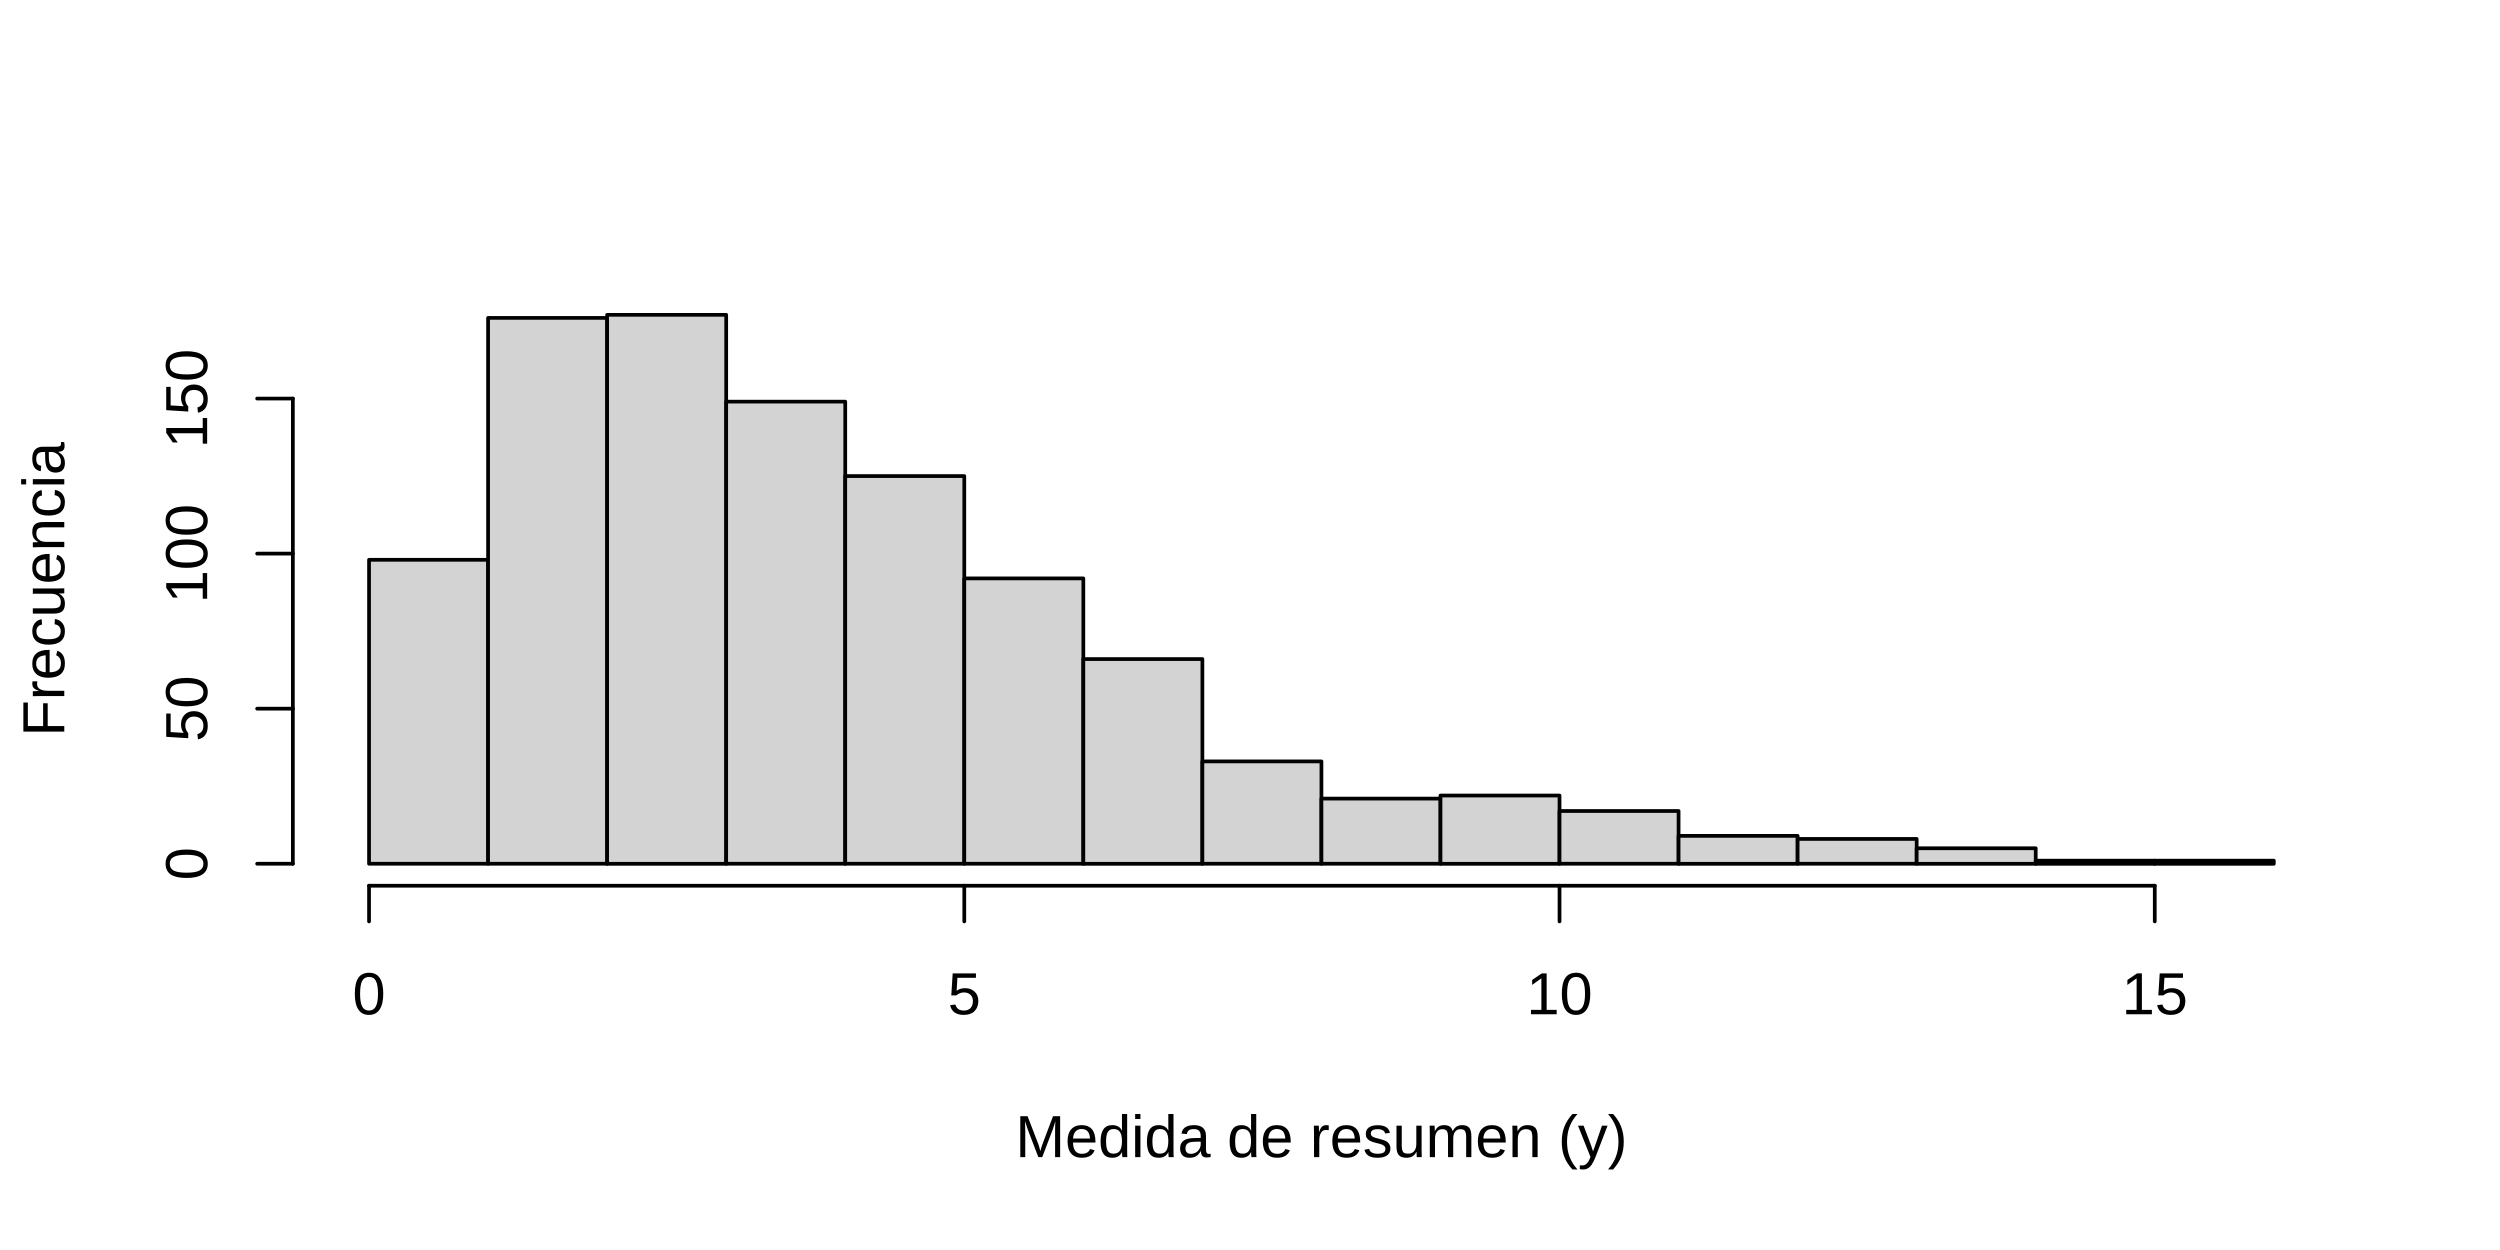
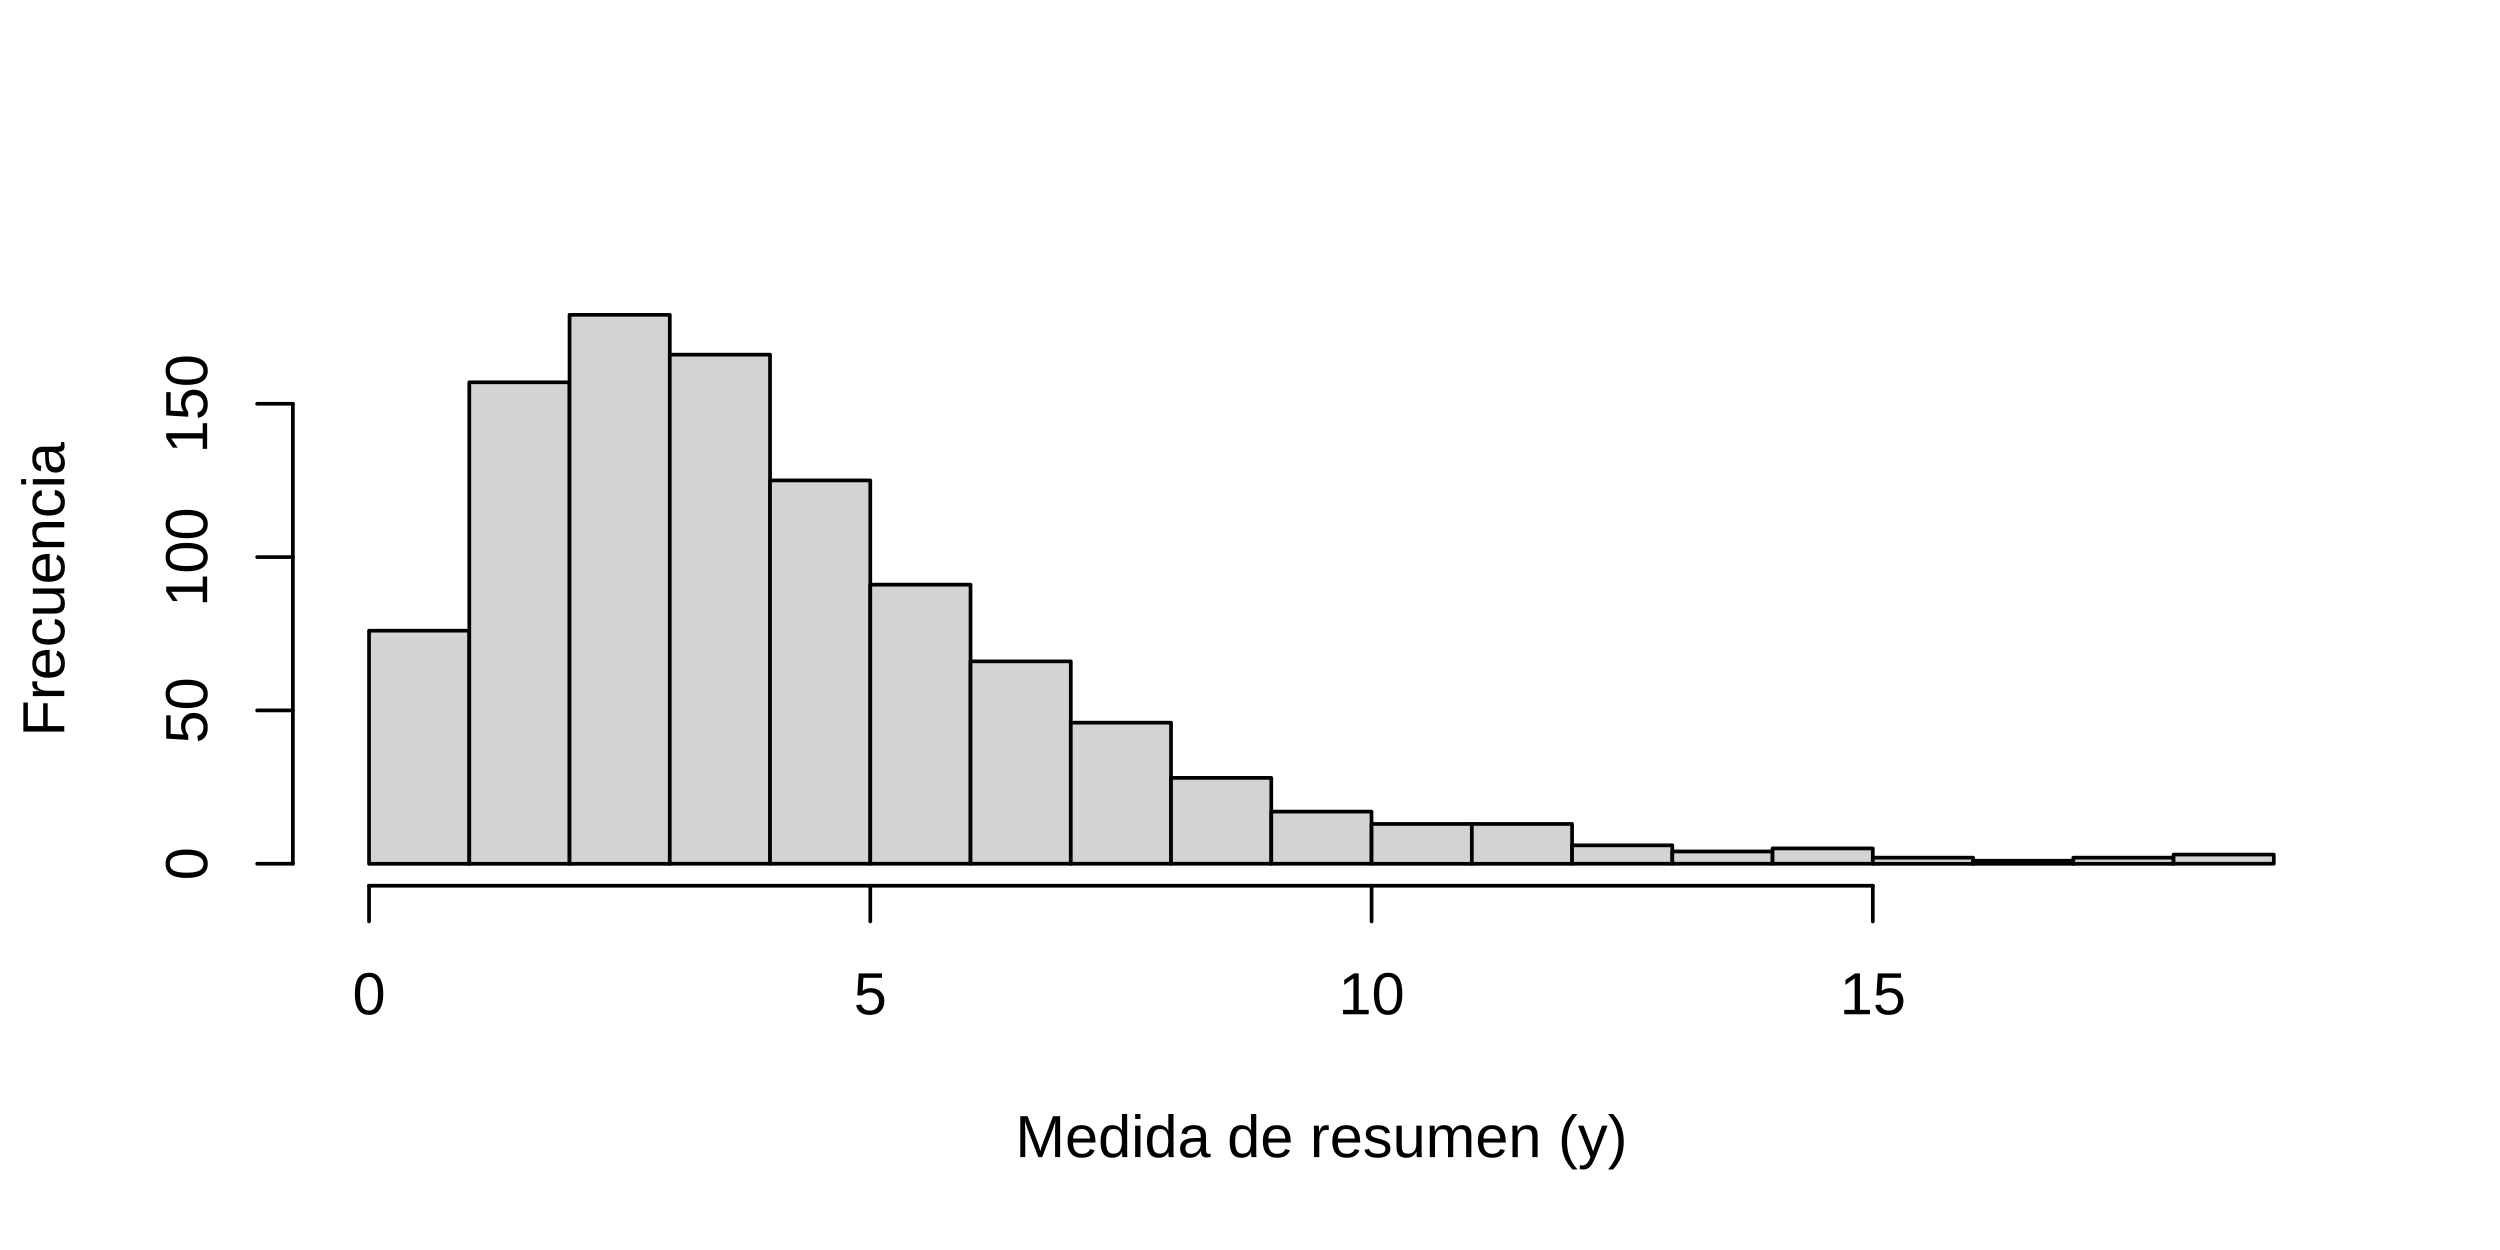
<svg xmlns="http://www.w3.org/2000/svg" class="svglite" width="504.00pt" height="252.00pt" viewBox="0 0 504.00 252.00">
  <defs>
    <style type="text/css">
    .svglite line, .svglite polyline, .svglite polygon, .svglite path, .svglite rect, .svglite circle {
      fill: none;
      stroke: #000000;
      stroke-linecap: round;
      stroke-linejoin: round;
      stroke-miterlimit: 10.00;
    }
  </style>
  </defs>
  <rect width="100%" height="100%" style="stroke: none; fill: #FFFFFF;" />
  <defs>
    <clipPath id="cpMC4wMHw1MDQuMDB8MC4wMHwyNTIuMDA=">
      <rect x="0.00" y="0.00" width="504.00" height="252.00" />
    </clipPath>
  </defs>
  <g clip-path="url(#cpMC4wMHw1MDQuMDB8MC4wMHwyNTIuMDA=)">
    <text x="266.40" y="233.28" text-anchor="middle" style="font-size: 12.00px; font-family: Arial;" textLength="123.38px" lengthAdjust="spacingAndGlyphs">Medida de resumen (y)</text>
    <text transform="translate(12.96,118.80) rotate(-90)" text-anchor="middle" style="font-size: 12.00px; font-family: Arial;" textLength="59.36px" lengthAdjust="spacingAndGlyphs">Frecuencia</text>
-     <line x1="74.40" y1="178.56" x2="434.40" y2="178.56" style="stroke-width: 0.75;" />
+     <line x1="74.40" y1="178.56" x2="377.56" y2="178.56" style="stroke-width: 0.75;" />
    <line x1="74.40" y1="178.56" x2="74.40" y2="185.76" style="stroke-width: 0.75;" />
-     <line x1="194.40" y1="178.56" x2="194.40" y2="185.76" style="stroke-width: 0.75;" />
-     <line x1="314.40" y1="178.56" x2="314.40" y2="185.76" style="stroke-width: 0.75;" />
-     <line x1="434.40" y1="178.56" x2="434.40" y2="185.76" style="stroke-width: 0.75;" />
+     <line x1="175.45" y1="178.56" x2="175.45" y2="185.76" style="stroke-width: 0.75;" />
+     <line x1="276.51" y1="178.56" x2="276.51" y2="185.76" style="stroke-width: 0.75;" />
+     <line x1="377.56" y1="178.56" x2="377.56" y2="185.76" style="stroke-width: 0.75;" />
    <text x="74.40" y="204.48" text-anchor="middle" style="font-size: 12.00px; font-family: Arial;" textLength="6.67px" lengthAdjust="spacingAndGlyphs">0</text>
-     <text x="194.40" y="204.48" text-anchor="middle" style="font-size: 12.00px; font-family: Arial;" textLength="6.67px" lengthAdjust="spacingAndGlyphs">5</text>
-     <text x="314.40" y="204.48" text-anchor="middle" style="font-size: 12.00px; font-family: Arial;" textLength="13.35px" lengthAdjust="spacingAndGlyphs">10</text>
-     <text x="434.40" y="204.48" text-anchor="middle" style="font-size: 12.00px; font-family: Arial;" textLength="13.35px" lengthAdjust="spacingAndGlyphs">15</text>
-     <line x1="59.04" y1="174.13" x2="59.04" y2="80.35" style="stroke-width: 0.75;" />
+     <text x="175.45" y="204.48" text-anchor="middle" style="font-size: 12.00px; font-family: Arial;" textLength="6.67px" lengthAdjust="spacingAndGlyphs">5</text>
+     <text x="276.51" y="204.48" text-anchor="middle" style="font-size: 12.00px; font-family: Arial;" textLength="13.35px" lengthAdjust="spacingAndGlyphs">10</text>
+     <text x="377.56" y="204.48" text-anchor="middle" style="font-size: 12.00px; font-family: Arial;" textLength="13.35px" lengthAdjust="spacingAndGlyphs">15</text>
+     <line x1="59.04" y1="174.13" x2="59.04" y2="81.40" style="stroke-width: 0.75;" />
    <line x1="59.04" y1="174.13" x2="51.84" y2="174.13" style="stroke-width: 0.75;" />
-     <line x1="59.04" y1="142.87" x2="51.84" y2="142.87" style="stroke-width: 0.75;" />
-     <line x1="59.04" y1="111.61" x2="51.84" y2="111.61" style="stroke-width: 0.75;" />
-     <line x1="59.04" y1="80.35" x2="51.84" y2="80.35" style="stroke-width: 0.75;" />
+     <line x1="59.04" y1="143.22" x2="51.84" y2="143.22" style="stroke-width: 0.75;" />
+     <line x1="59.04" y1="112.31" x2="51.84" y2="112.31" style="stroke-width: 0.75;" />
+     <line x1="59.04" y1="81.40" x2="51.84" y2="81.40" style="stroke-width: 0.75;" />
    <text transform="translate(41.76,174.13) rotate(-90)" text-anchor="middle" style="font-size: 12.00px; font-family: Arial;" textLength="6.67px" lengthAdjust="spacingAndGlyphs">0</text>
-     <text transform="translate(41.76,142.87) rotate(-90)" text-anchor="middle" style="font-size: 12.00px; font-family: Arial;" textLength="13.35px" lengthAdjust="spacingAndGlyphs">50</text>
-     <text transform="translate(41.76,111.61) rotate(-90)" text-anchor="middle" style="font-size: 12.00px; font-family: Arial;" textLength="20.02px" lengthAdjust="spacingAndGlyphs">100</text>
-     <text transform="translate(41.76,80.35) rotate(-90)" text-anchor="middle" style="font-size: 12.00px; font-family: Arial;" textLength="20.02px" lengthAdjust="spacingAndGlyphs">150</text>
+     <text transform="translate(41.76,143.22) rotate(-90)" text-anchor="middle" style="font-size: 12.00px; font-family: Arial;" textLength="13.35px" lengthAdjust="spacingAndGlyphs">50</text>
+     <text transform="translate(41.76,112.31) rotate(-90)" text-anchor="middle" style="font-size: 12.00px; font-family: Arial;" textLength="20.02px" lengthAdjust="spacingAndGlyphs">100</text>
+     <text transform="translate(41.76,81.40) rotate(-90)" text-anchor="middle" style="font-size: 12.00px; font-family: Arial;" textLength="20.02px" lengthAdjust="spacingAndGlyphs">150</text>
  </g>
  <defs>
    <clipPath id="cpNTkuMDR8NDczLjc2fDU5LjA0fDE3OC41Ng==">
      <rect x="59.04" y="59.04" width="414.72" height="119.52" />
    </clipPath>
  </defs>
  <g clip-path="url(#cpNTkuMDR8NDczLjc2fDU5LjA0fDE3OC41Ng==)">
-     <rect x="74.40" y="112.86" width="24.00" height="61.27" style="stroke-width: 0.75; fill: #D3D3D3;" />
-     <rect x="98.40" y="64.09" width="24.00" height="110.04" style="stroke-width: 0.75; fill: #D3D3D3;" />
-     <rect x="122.40" y="63.47" width="24.00" height="110.67" style="stroke-width: 0.75; fill: #D3D3D3;" />
-     <rect x="146.40" y="80.97" width="24.00" height="93.16" style="stroke-width: 0.75; fill: #D3D3D3;" />
-     <rect x="170.40" y="95.98" width="24.00" height="78.15" style="stroke-width: 0.75; fill: #D3D3D3;" />
-     <rect x="194.40" y="116.61" width="24.00" height="57.52" style="stroke-width: 0.75; fill: #D3D3D3;" />
-     <rect x="218.40" y="132.87" width="24.00" height="41.27" style="stroke-width: 0.75; fill: #D3D3D3;" />
-     <rect x="242.40" y="153.50" width="24.00" height="20.63" style="stroke-width: 0.75; fill: #D3D3D3;" />
-     <rect x="266.40" y="161.00" width="24.00" height="13.13" style="stroke-width: 0.75; fill: #D3D3D3;" />
-     <rect x="290.40" y="160.38" width="24.00" height="13.76" style="stroke-width: 0.75; fill: #D3D3D3;" />
-     <rect x="314.40" y="163.50" width="24.00" height="10.63" style="stroke-width: 0.75; fill: #D3D3D3;" />
-     <rect x="338.40" y="168.51" width="24.00" height="5.63" style="stroke-width: 0.75; fill: #D3D3D3;" />
-     <rect x="362.40" y="169.13" width="24.00" height="5.00" style="stroke-width: 0.75; fill: #D3D3D3;" />
-     <rect x="386.40" y="171.01" width="24.00" height="3.13" style="stroke-width: 0.75; fill: #D3D3D3;" />
-     <rect x="410.40" y="173.51" width="24.00" height="0.63" style="stroke-width: 0.75; fill: #D3D3D3;" />
-     <rect x="434.40" y="173.51" width="24.00" height="0.63" style="stroke-width: 0.75; fill: #D3D3D3;" />
+     <rect x="74.40" y="127.15" width="20.21" height="46.99" style="stroke-width: 0.75; fill: #D3D3D3;" />
+     <rect x="94.61" y="77.07" width="20.21" height="97.07" style="stroke-width: 0.75; fill: #D3D3D3;" />
+     <rect x="114.82" y="63.47" width="20.21" height="110.67" style="stroke-width: 0.75; fill: #D3D3D3;" />
+     <rect x="135.03" y="71.50" width="20.21" height="102.63" style="stroke-width: 0.75; fill: #D3D3D3;" />
+     <rect x="155.24" y="96.85" width="20.21" height="77.28" style="stroke-width: 0.75; fill: #D3D3D3;" />
+     <rect x="175.45" y="117.87" width="20.21" height="56.26" style="stroke-width: 0.75; fill: #D3D3D3;" />
+     <rect x="195.66" y="133.33" width="20.21" height="40.80" style="stroke-width: 0.75; fill: #D3D3D3;" />
+     <rect x="215.87" y="145.69" width="20.21" height="28.44" style="stroke-width: 0.75; fill: #D3D3D3;" />
+     <rect x="236.08" y="156.82" width="20.21" height="17.31" style="stroke-width: 0.75; fill: #D3D3D3;" />
+     <rect x="256.29" y="163.62" width="20.21" height="10.51" style="stroke-width: 0.75; fill: #D3D3D3;" />
+     <rect x="276.51" y="166.10" width="20.21" height="8.04" style="stroke-width: 0.75; fill: #D3D3D3;" />
+     <rect x="296.72" y="166.10" width="20.21" height="8.04" style="stroke-width: 0.75; fill: #D3D3D3;" />
+     <rect x="316.93" y="170.42" width="20.21" height="3.71" style="stroke-width: 0.75; fill: #D3D3D3;" />
+     <rect x="337.14" y="171.66" width="20.21" height="2.47" style="stroke-width: 0.75; fill: #D3D3D3;" />
+     <rect x="357.35" y="171.04" width="20.21" height="3.09" style="stroke-width: 0.75; fill: #D3D3D3;" />
+     <rect x="377.56" y="172.90" width="20.21" height="1.24" style="stroke-width: 0.75; fill: #D3D3D3;" />
+     <rect x="397.77" y="173.52" width="20.21" height="0.62" style="stroke-width: 0.75; fill: #D3D3D3;" />
+     <rect x="417.98" y="172.90" width="20.21" height="1.24" style="stroke-width: 0.75; fill: #D3D3D3;" />
+     <rect x="438.19" y="172.28" width="20.21" height="1.85" style="stroke-width: 0.75; fill: #D3D3D3;" />
  </g>
</svg>
